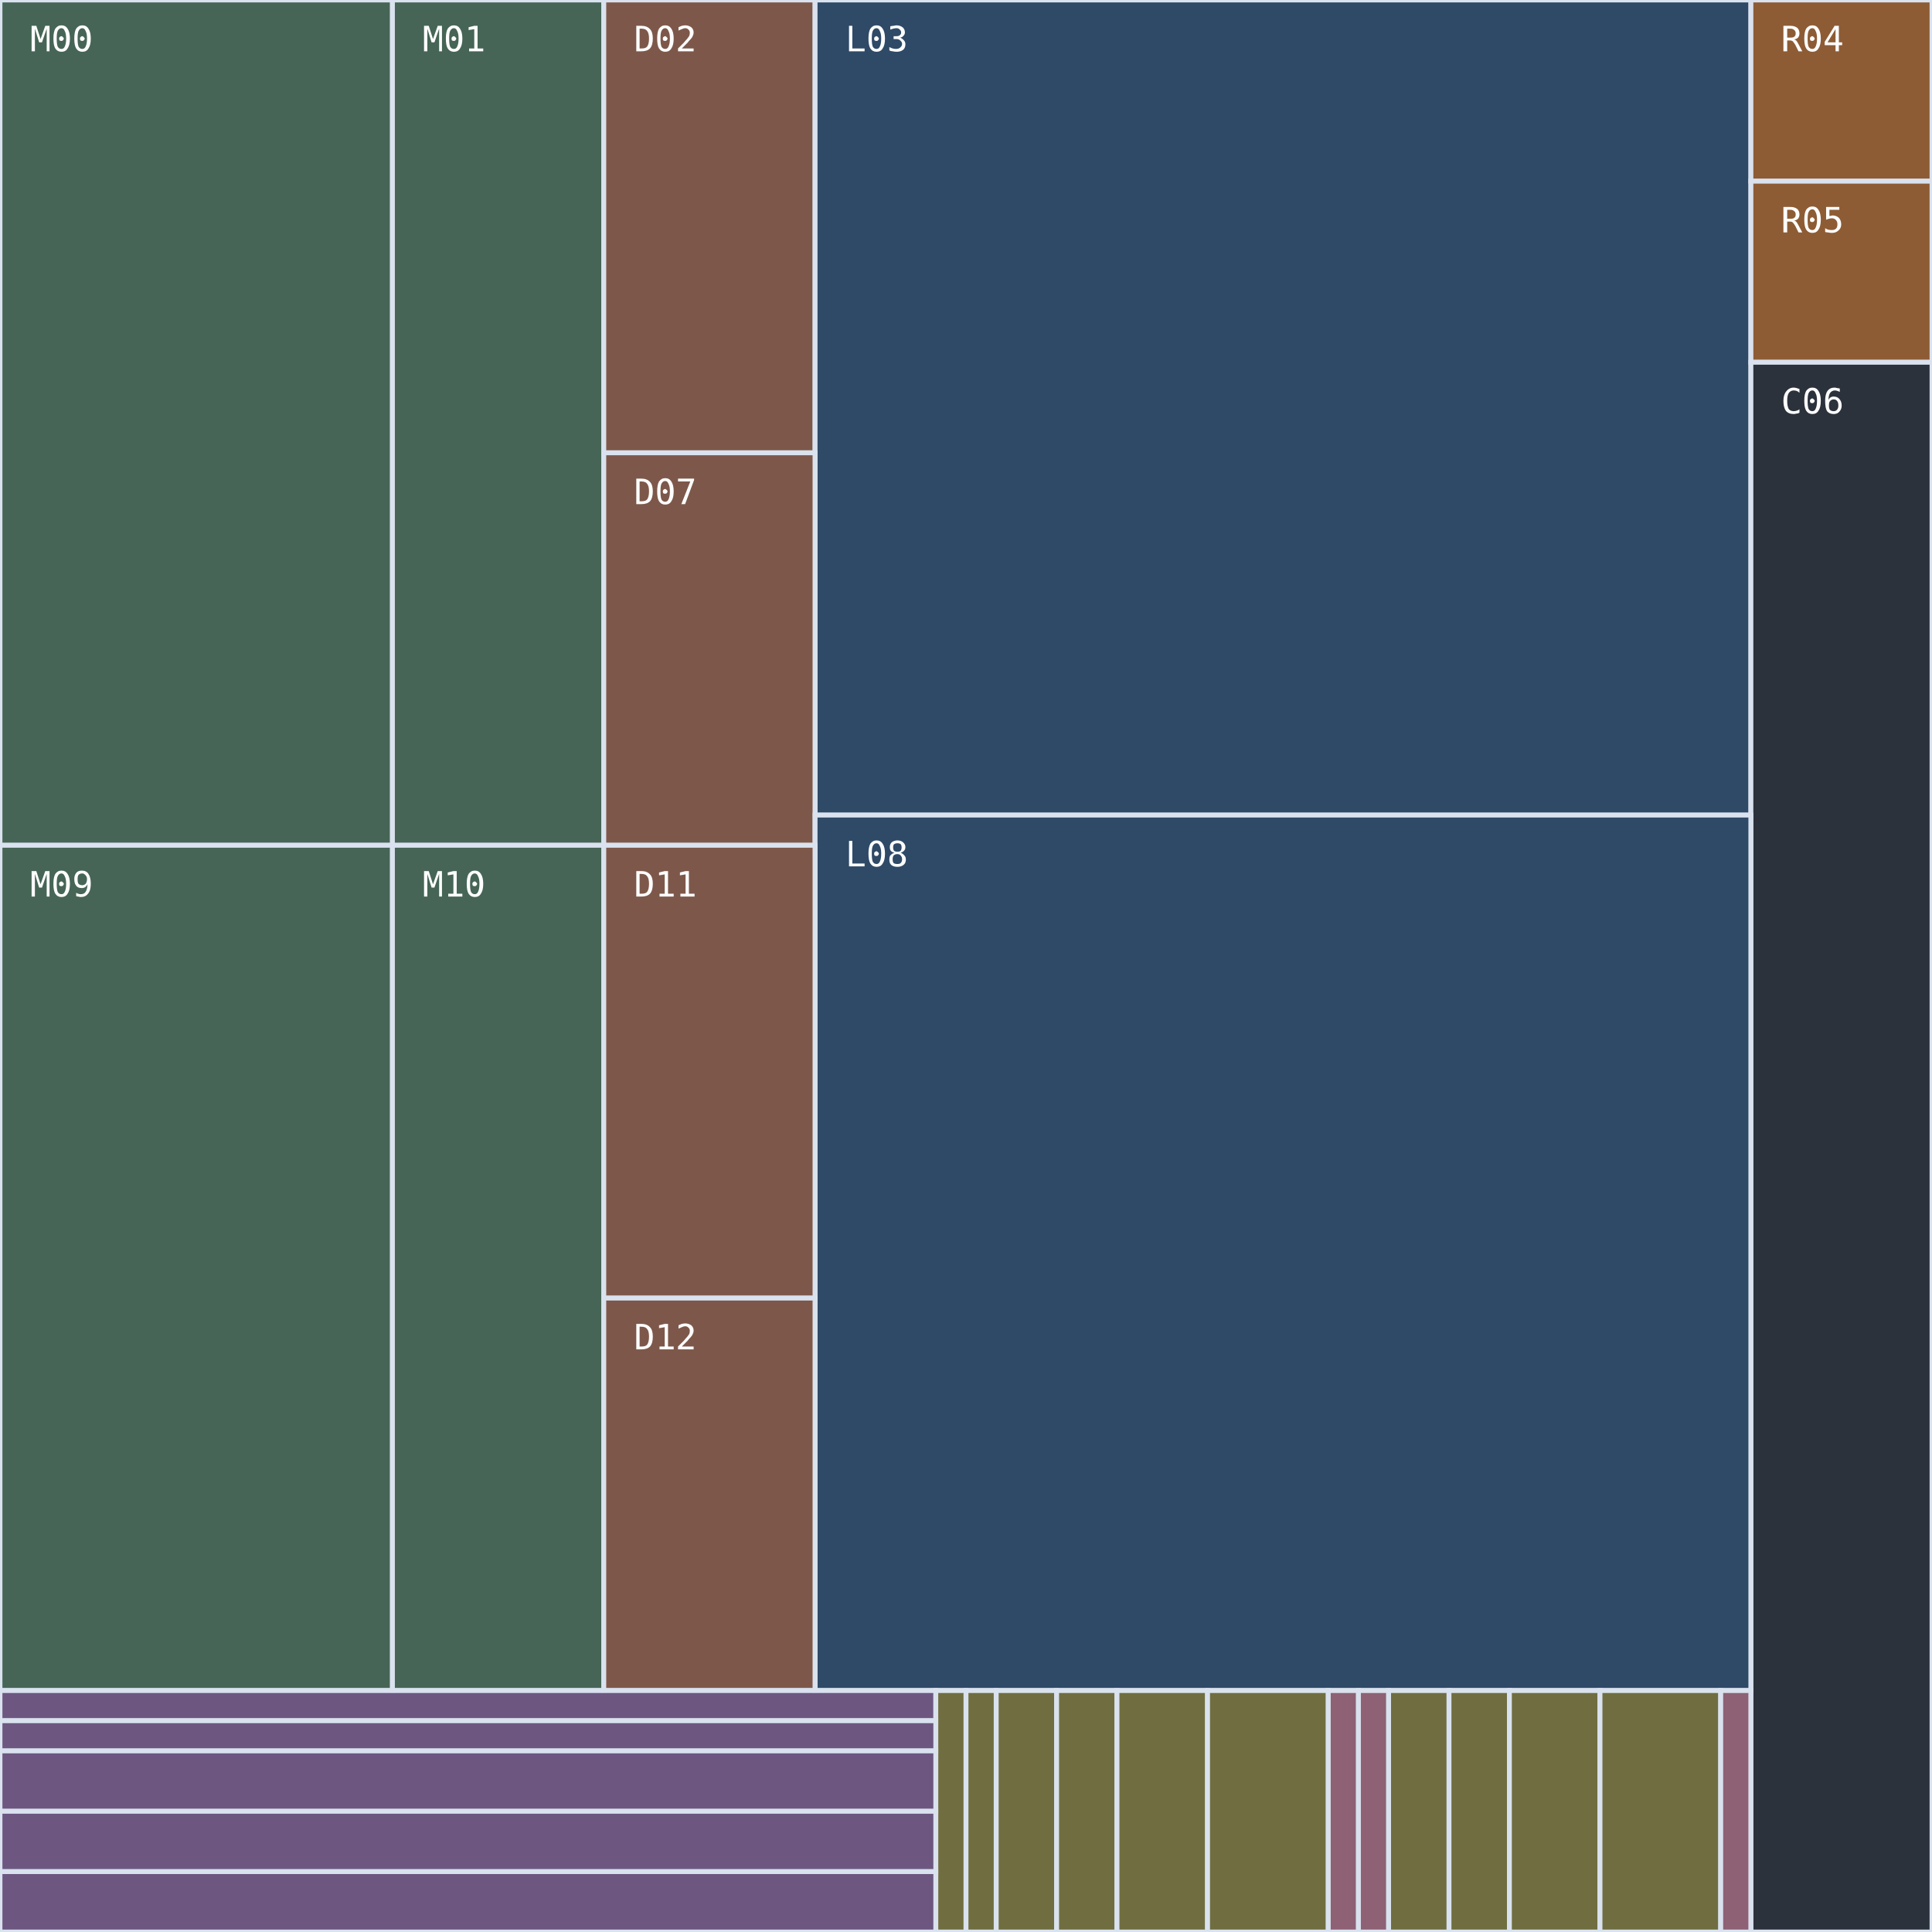
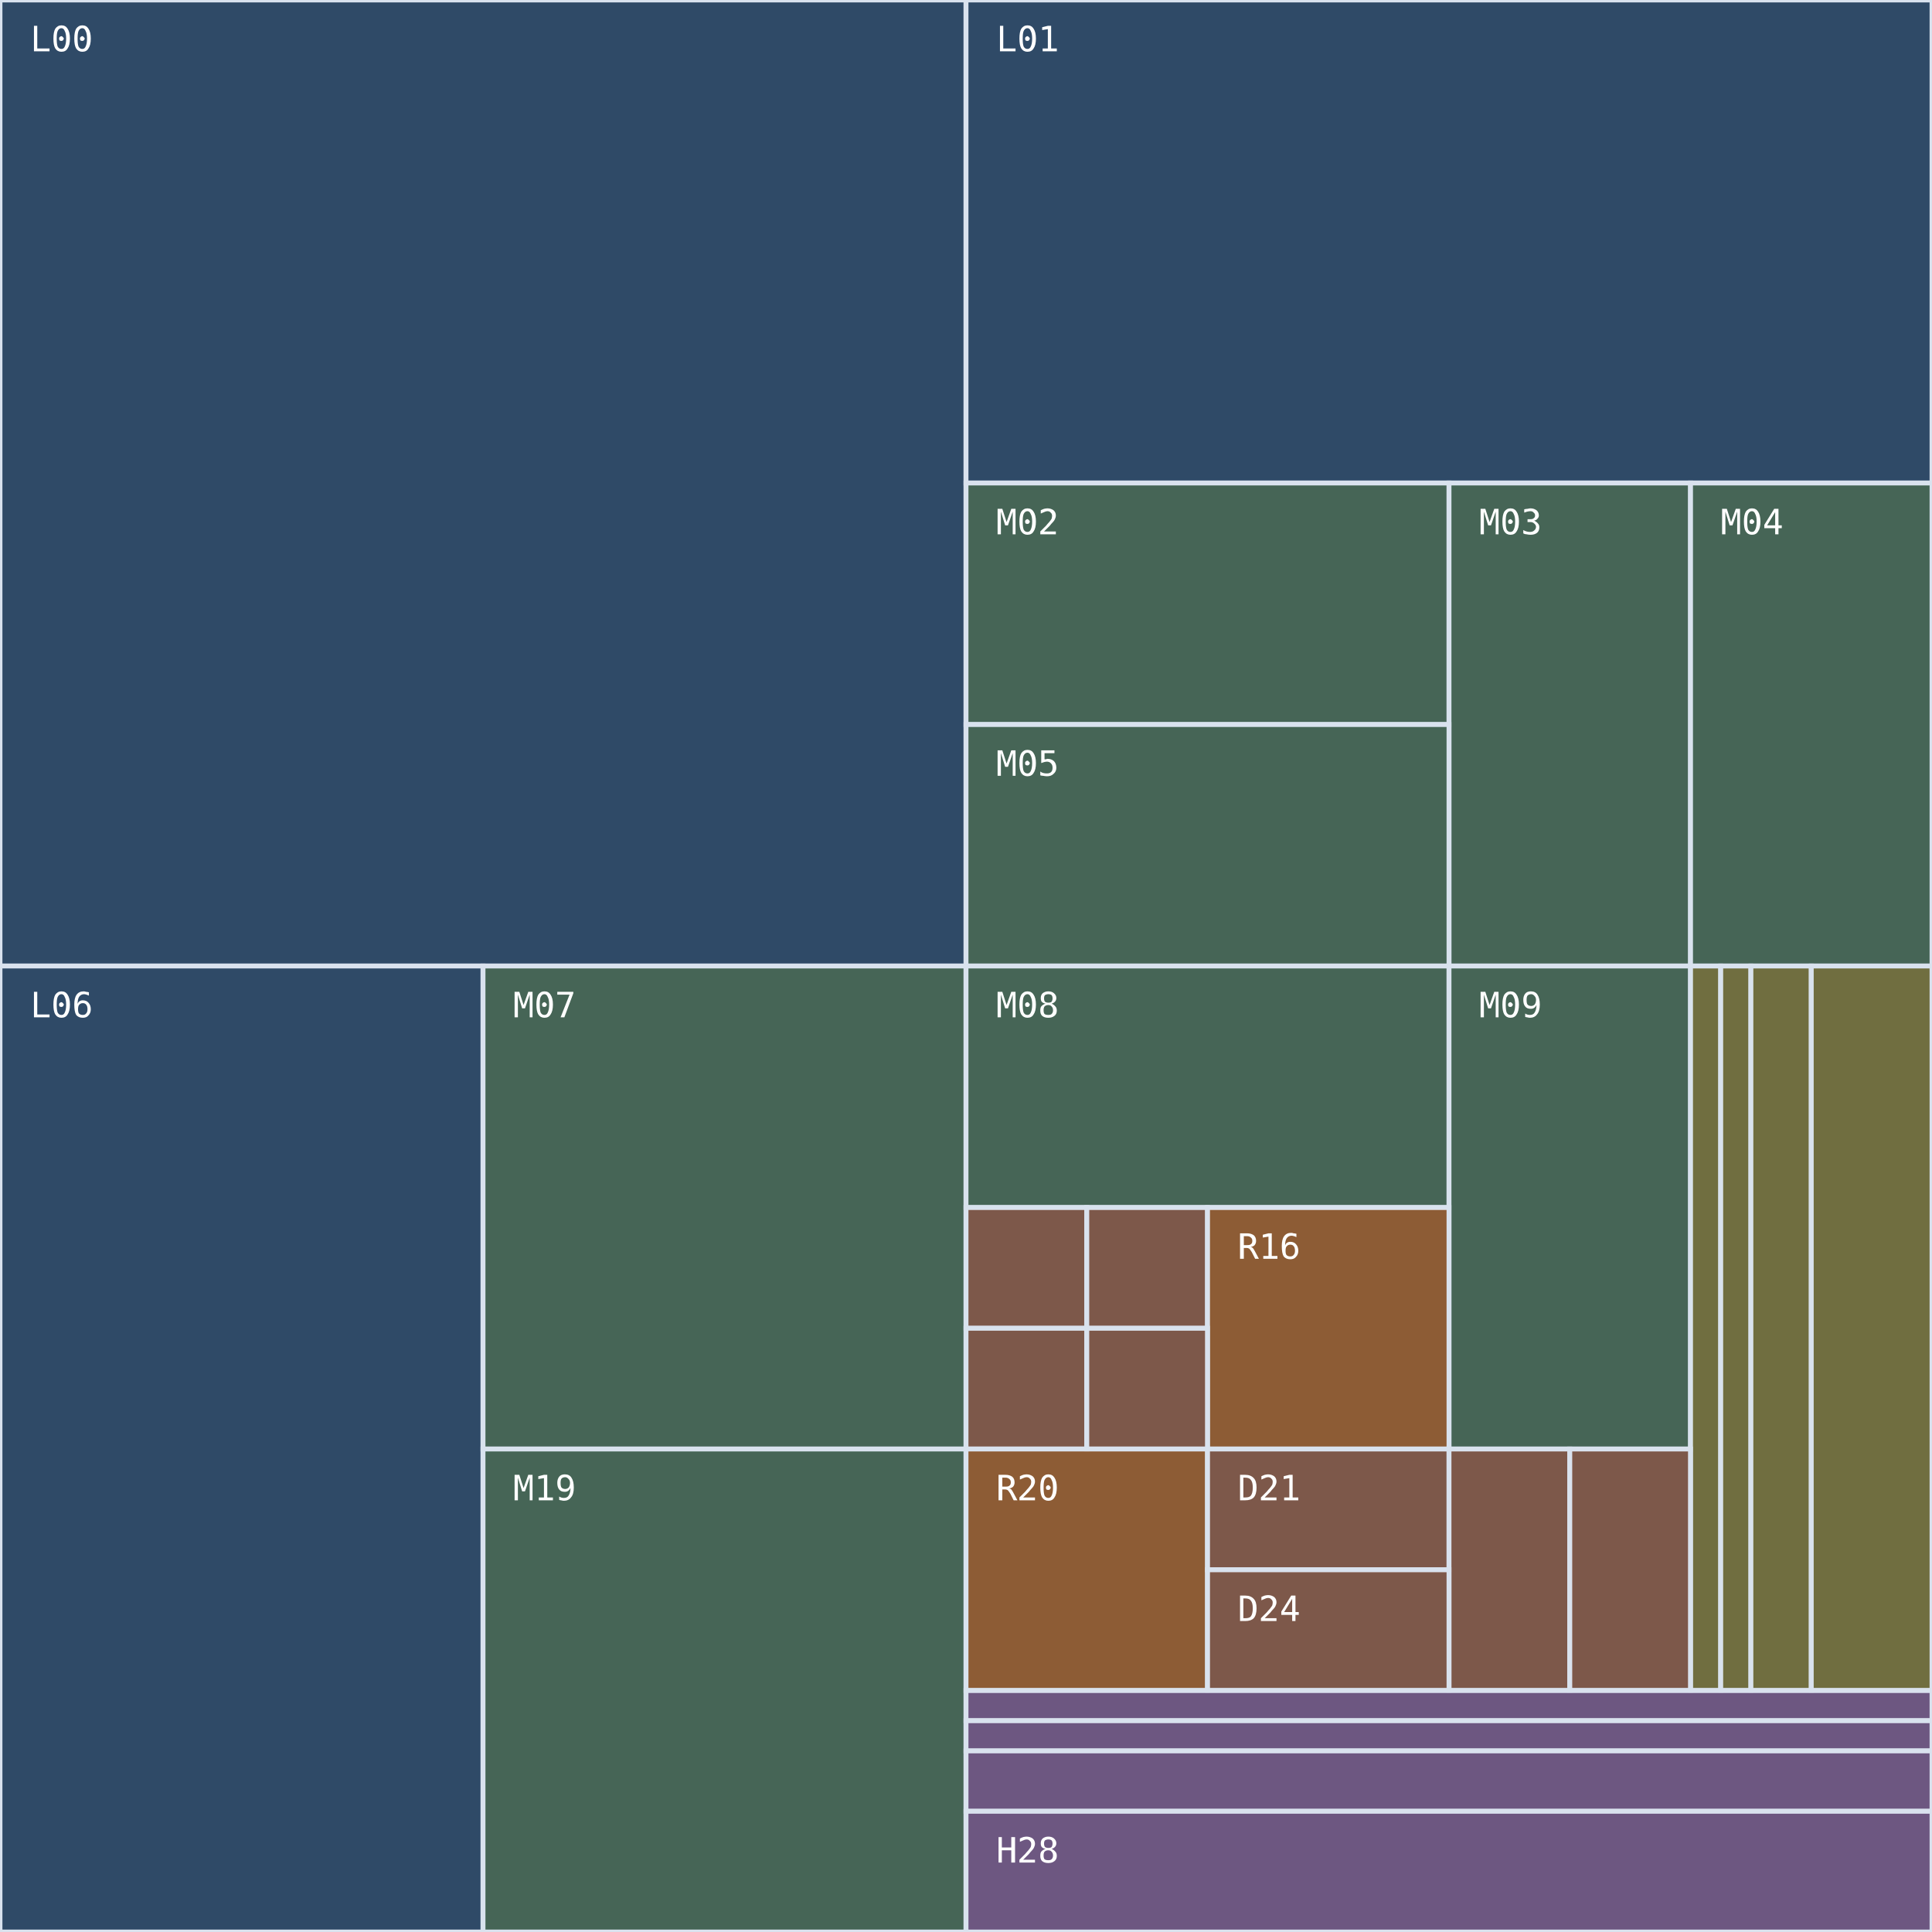
<svg xmlns="http://www.w3.org/2000/svg" width="768" height="768" viewBox="0 0 64 64" aria-label="mixed-hierarchy hierarchical layout">
  <rect width="64" height="64" fill="#10141b" />
  <g>
-     <rect x="0" y="0" width="13" height="28" fill="#557d67" fill-opacity="0.78" stroke="#d9e2ee" stroke-width="0.16" />
-     <text x="1" y="1.7" font-size="1.15" fill="#ffffff" font-family="monospace">M00</text>
+     <rect x="0" y="0" width="32" height="32" fill="#385a7c" fill-opacity="0.78" stroke="#d9e2ee" stroke-width="0.16" />
+     <text x="1" y="1.7" font-size="1.15" fill="#ffffff" font-family="monospace">L00</text>
  </g>
  <g>
-     <rect x="13" y="0" width="7" height="28" fill="#557d67" fill-opacity="0.78" stroke="#d9e2ee" stroke-width="0.16" />
-     <text x="14" y="1.7" font-size="1.15" fill="#ffffff" font-family="monospace">M01</text>
+     <rect x="32" y="0" width="32" height="16" fill="#385a7c" fill-opacity="0.78" stroke="#d9e2ee" stroke-width="0.16" />
+     <text x="33" y="1.7" font-size="1.15" fill="#ffffff" font-family="monospace">L01</text>
  </g>
  <g>
-     <rect x="20" y="0" width="7" height="15" fill="#9b6c58" fill-opacity="0.78" stroke="#d9e2ee" stroke-width="0.16" />
-     <text x="21" y="1.7" font-size="1.15" fill="#ffffff" font-family="monospace">D02</text>
+     <rect x="32" y="16" width="16" height="8" fill="#557d67" fill-opacity="0.78" stroke="#d9e2ee" stroke-width="0.16" />
+     <text x="33" y="17.7" font-size="1.15" fill="#ffffff" font-family="monospace">M02</text>
  </g>
  <g>
-     <rect x="27" y="0" width="31" height="27" fill="#385a7c" fill-opacity="0.78" stroke="#d9e2ee" stroke-width="0.16" />
-     <text x="28" y="1.7" font-size="1.15" fill="#ffffff" font-family="monospace">L03</text>
+     <rect x="48" y="16" width="8" height="16" fill="#557d67" fill-opacity="0.78" stroke="#d9e2ee" stroke-width="0.16" />
+     <text x="49" y="17.7" font-size="1.15" fill="#ffffff" font-family="monospace">M03</text>
  </g>
  <g>
-     <rect x="58" y="0" width="6" height="6" fill="#b0713d" fill-opacity="0.78" stroke="#d9e2ee" stroke-width="0.16" />
-     <text x="59" y="1.7" font-size="1.15" fill="#ffffff" font-family="monospace">R04</text>
+     <rect x="56" y="16" width="8" height="16" fill="#557d67" fill-opacity="0.78" stroke="#d9e2ee" stroke-width="0.16" />
+     <text x="57" y="17.7" font-size="1.15" fill="#ffffff" font-family="monospace">M04</text>
  </g>
  <g>
-     <rect x="58" y="6" width="6" height="6" fill="#b0713d" fill-opacity="0.78" stroke="#d9e2ee" stroke-width="0.16" />
-     <text x="59" y="7.7" font-size="1.15" fill="#ffffff" font-family="monospace">R05</text>
+     <rect x="32" y="24" width="16" height="8" fill="#557d67" fill-opacity="0.78" stroke="#d9e2ee" stroke-width="0.16" />
+     <text x="33" y="25.7" font-size="1.15" fill="#ffffff" font-family="monospace">M05</text>
  </g>
  <g>
-     <rect x="58" y="12" width="6" height="52" fill="#343b46" fill-opacity="0.78" stroke="#d9e2ee" stroke-width="0.16" />
-     <text x="59" y="13.7" font-size="1.15" fill="#ffffff" font-family="monospace">C06</text>
+     <rect x="0" y="32" width="16" height="32" fill="#385a7c" fill-opacity="0.78" stroke="#d9e2ee" stroke-width="0.16" />
+     <text x="1" y="33.7" font-size="1.15" fill="#ffffff" font-family="monospace">L06</text>
  </g>
  <g>
-     <rect x="20" y="15" width="7" height="13" fill="#9b6c58" fill-opacity="0.78" stroke="#d9e2ee" stroke-width="0.16" />
-     <text x="21" y="16.7" font-size="1.15" fill="#ffffff" font-family="monospace">D07</text>
+     <rect x="16" y="32" width="16" height="16" fill="#557d67" fill-opacity="0.78" stroke="#d9e2ee" stroke-width="0.16" />
+     <text x="17" y="33.7" font-size="1.15" fill="#ffffff" font-family="monospace">M07</text>
  </g>
  <g>
-     <rect x="27" y="27" width="31" height="29" fill="#385a7c" fill-opacity="0.78" stroke="#d9e2ee" stroke-width="0.16" />
-     <text x="28" y="28.7" font-size="1.15" fill="#ffffff" font-family="monospace">L08</text>
+     <rect x="32" y="32" width="16" height="8" fill="#557d67" fill-opacity="0.78" stroke="#d9e2ee" stroke-width="0.16" />
+     <text x="33" y="33.7" font-size="1.15" fill="#ffffff" font-family="monospace">M08</text>
  </g>
  <g>
-     <rect x="0" y="28" width="13" height="28" fill="#557d67" fill-opacity="0.78" stroke="#d9e2ee" stroke-width="0.16" />
-     <text x="1" y="29.7" font-size="1.15" fill="#ffffff" font-family="monospace">M09</text>
+     <rect x="48" y="32" width="8" height="16" fill="#557d67" fill-opacity="0.78" stroke="#d9e2ee" stroke-width="0.16" />
+     <text x="49" y="33.7" font-size="1.15" fill="#ffffff" font-family="monospace">M09</text>
  </g>
  <g>
-     <rect x="13" y="28" width="7" height="28" fill="#557d67" fill-opacity="0.78" stroke="#d9e2ee" stroke-width="0.16" />
-     <text x="14" y="29.7" font-size="1.15" fill="#ffffff" font-family="monospace">M10</text>
+     <rect x="56" y="32" width="1" height="24" fill="#8b884b" fill-opacity="0.78" stroke="#d9e2ee" stroke-width="0.16" />
  </g>
  <g>
-     <rect x="20" y="28" width="7" height="15" fill="#9b6c58" fill-opacity="0.78" stroke="#d9e2ee" stroke-width="0.16" />
-     <text x="21" y="29.7" font-size="1.15" fill="#ffffff" font-family="monospace">D11</text>
+     <rect x="57" y="32" width="1" height="24" fill="#8b884b" fill-opacity="0.78" stroke="#d9e2ee" stroke-width="0.16" />
  </g>
  <g>
-     <rect x="20" y="43" width="7" height="13" fill="#9b6c58" fill-opacity="0.78" stroke="#d9e2ee" stroke-width="0.16" />
-     <text x="21" y="44.7" font-size="1.15" fill="#ffffff" font-family="monospace">D12</text>
+     <rect x="58" y="32" width="2" height="24" fill="#8b884b" fill-opacity="0.78" stroke="#d9e2ee" stroke-width="0.16" />
  </g>
  <g>
-     <rect x="0" y="56" width="31" height="1" fill="#876a9e" fill-opacity="0.78" stroke="#d9e2ee" stroke-width="0.16" />
+     <rect x="60" y="32" width="4" height="24" fill="#8b884b" fill-opacity="0.78" stroke="#d9e2ee" stroke-width="0.16" />
  </g>
  <g>
-     <rect x="31" y="56" width="1" height="8" fill="#8b884b" fill-opacity="0.78" stroke="#d9e2ee" stroke-width="0.16" />
+     <rect x="32" y="40" width="4" height="4" fill="#9b6c58" fill-opacity="0.78" stroke="#d9e2ee" stroke-width="0.16" />
  </g>
  <g>
-     <rect x="32" y="56" width="1" height="8" fill="#8b884b" fill-opacity="0.78" stroke="#d9e2ee" stroke-width="0.16" />
+     <rect x="36" y="40" width="4" height="4" fill="#9b6c58" fill-opacity="0.78" stroke="#d9e2ee" stroke-width="0.16" />
  </g>
  <g>
-     <rect x="33" y="56" width="2" height="8" fill="#8b884b" fill-opacity="0.78" stroke="#d9e2ee" stroke-width="0.16" />
+     <rect x="40" y="40" width="8" height="8" fill="#b0713d" fill-opacity="0.78" stroke="#d9e2ee" stroke-width="0.16" />
+     <text x="41" y="41.7" font-size="1.15" fill="#ffffff" font-family="monospace">R16</text>
  </g>
  <g>
-     <rect x="35" y="56" width="2" height="8" fill="#8b884b" fill-opacity="0.78" stroke="#d9e2ee" stroke-width="0.16" />
+     <rect x="32" y="44" width="4" height="4" fill="#9b6c58" fill-opacity="0.78" stroke="#d9e2ee" stroke-width="0.16" />
  </g>
  <g>
-     <rect x="37" y="56" width="3" height="8" fill="#8b884b" fill-opacity="0.78" stroke="#d9e2ee" stroke-width="0.16" />
+     <rect x="36" y="44" width="4" height="4" fill="#9b6c58" fill-opacity="0.78" stroke="#d9e2ee" stroke-width="0.16" />
  </g>
  <g>
-     <rect x="40" y="56" width="4" height="8" fill="#8b884b" fill-opacity="0.78" stroke="#d9e2ee" stroke-width="0.16" />
+     <rect x="16" y="48" width="16" height="16" fill="#557d67" fill-opacity="0.78" stroke="#d9e2ee" stroke-width="0.16" />
+     <text x="17" y="49.7" font-size="1.15" fill="#ffffff" font-family="monospace">M19</text>
  </g>
  <g>
-     <rect x="44" y="56" width="1" height="8" fill="#b1778f" fill-opacity="0.78" stroke="#d9e2ee" stroke-width="0.16" />
+     <rect x="32" y="48" width="8" height="8" fill="#b0713d" fill-opacity="0.78" stroke="#d9e2ee" stroke-width="0.16" />
+     <text x="33" y="49.7" font-size="1.15" fill="#ffffff" font-family="monospace">R20</text>
  </g>
  <g>
-     <rect x="45" y="56" width="1" height="8" fill="#b1778f" fill-opacity="0.78" stroke="#d9e2ee" stroke-width="0.16" />
+     <rect x="40" y="48" width="8" height="4" fill="#9b6c58" fill-opacity="0.78" stroke="#d9e2ee" stroke-width="0.16" />
+     <text x="41" y="49.7" font-size="1.15" fill="#ffffff" font-family="monospace">D21</text>
  </g>
  <g>
-     <rect x="46" y="56" width="2" height="8" fill="#8b884b" fill-opacity="0.78" stroke="#d9e2ee" stroke-width="0.16" />
+     <rect x="48" y="48" width="4" height="8" fill="#9b6c58" fill-opacity="0.78" stroke="#d9e2ee" stroke-width="0.16" />
  </g>
  <g>
-     <rect x="48" y="56" width="2" height="8" fill="#8b884b" fill-opacity="0.78" stroke="#d9e2ee" stroke-width="0.16" />
+     <rect x="52" y="48" width="4" height="8" fill="#9b6c58" fill-opacity="0.78" stroke="#d9e2ee" stroke-width="0.16" />
  </g>
  <g>
-     <rect x="50" y="56" width="3" height="8" fill="#8b884b" fill-opacity="0.78" stroke="#d9e2ee" stroke-width="0.16" />
+     <rect x="40" y="52" width="8" height="4" fill="#9b6c58" fill-opacity="0.78" stroke="#d9e2ee" stroke-width="0.16" />
+     <text x="41" y="53.7" font-size="1.15" fill="#ffffff" font-family="monospace">D24</text>
  </g>
  <g>
-     <rect x="53" y="56" width="4" height="8" fill="#8b884b" fill-opacity="0.78" stroke="#d9e2ee" stroke-width="0.16" />
+     <rect x="32" y="56" width="32" height="1" fill="#876a9e" fill-opacity="0.78" stroke="#d9e2ee" stroke-width="0.16" />
  </g>
  <g>
-     <rect x="57" y="56" width="1" height="8" fill="#b1778f" fill-opacity="0.78" stroke="#d9e2ee" stroke-width="0.16" />
+     <rect x="32" y="57" width="32" height="1" fill="#876a9e" fill-opacity="0.78" stroke="#d9e2ee" stroke-width="0.16" />
  </g>
  <g>
-     <rect x="0" y="57" width="31" height="1" fill="#876a9e" fill-opacity="0.78" stroke="#d9e2ee" stroke-width="0.16" />
+     <rect x="32" y="58" width="32" height="2" fill="#876a9e" fill-opacity="0.78" stroke="#d9e2ee" stroke-width="0.16" />
  </g>
  <g>
-     <rect x="0" y="58" width="31" height="2" fill="#876a9e" fill-opacity="0.78" stroke="#d9e2ee" stroke-width="0.16" />
-   </g>
-   <g>
-     <rect x="0" y="60" width="31" height="2" fill="#876a9e" fill-opacity="0.78" stroke="#d9e2ee" stroke-width="0.16" />
-   </g>
-   <g>
-     <rect x="0" y="62" width="31" height="2" fill="#876a9e" fill-opacity="0.78" stroke="#d9e2ee" stroke-width="0.16" />
+     <rect x="32" y="60" width="32" height="4" fill="#876a9e" fill-opacity="0.78" stroke="#d9e2ee" stroke-width="0.16" />
+     <text x="33" y="61.7" font-size="1.15" fill="#ffffff" font-family="monospace">H28</text>
  </g>
</svg>
